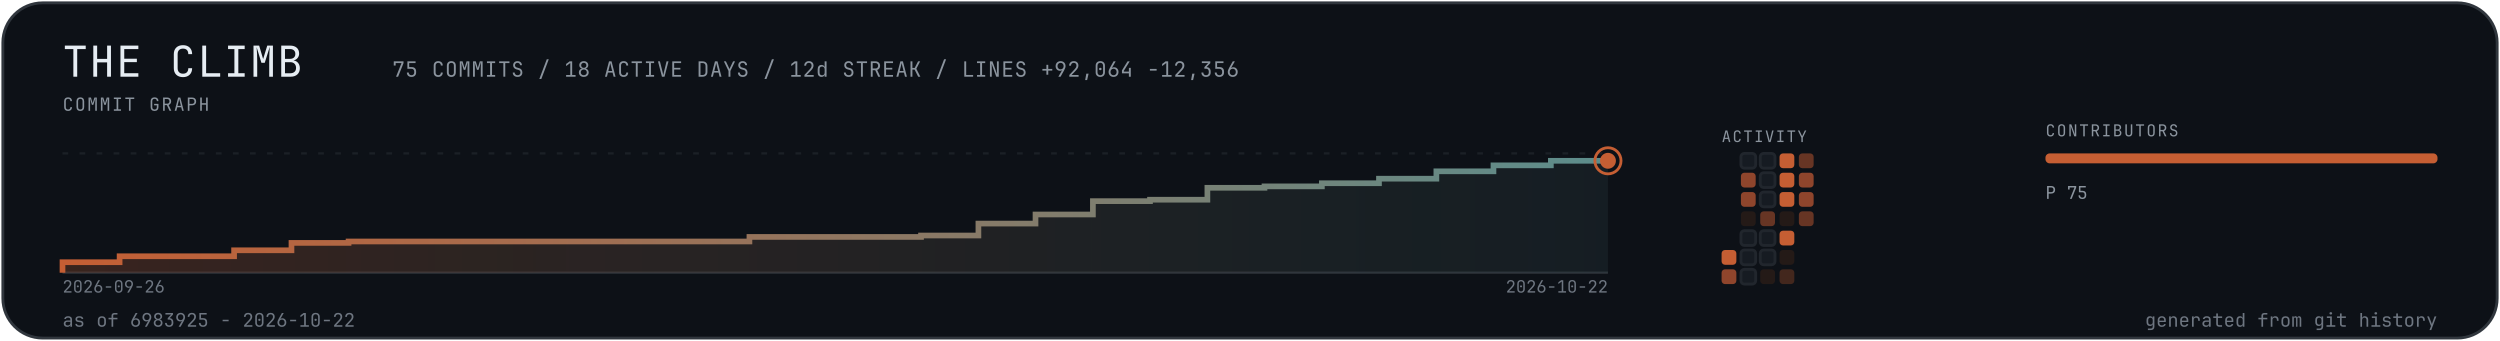
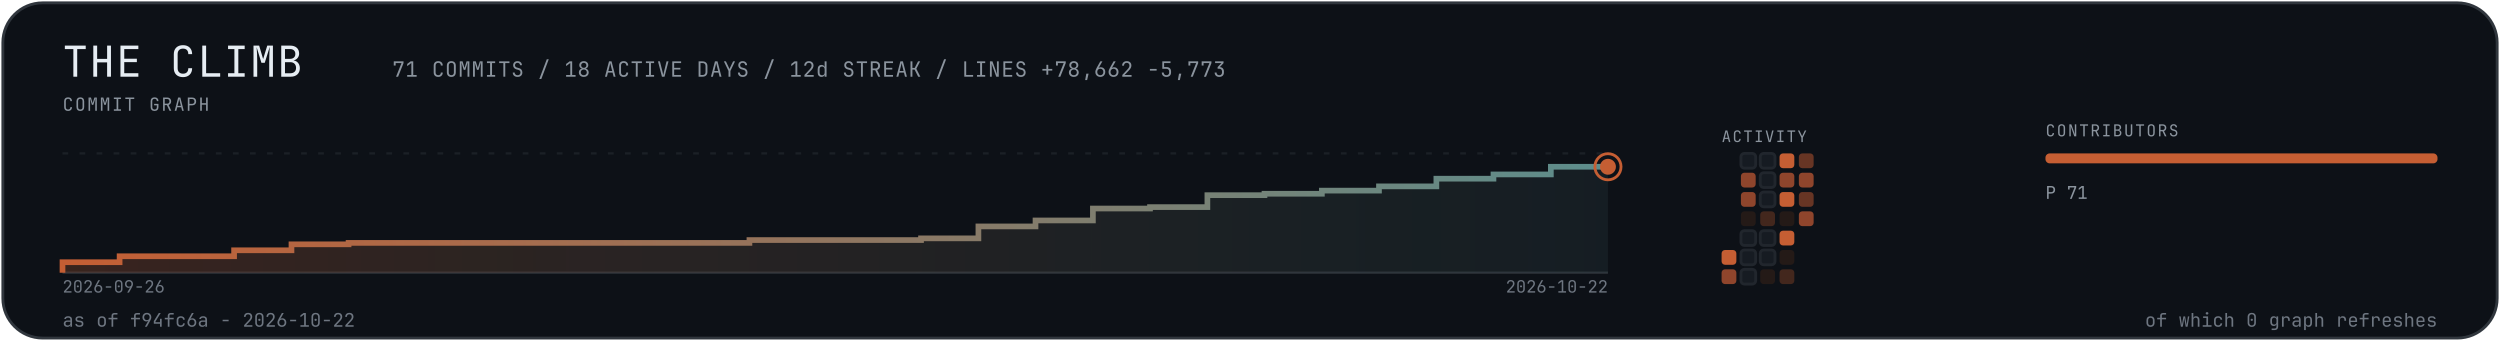
<svg xmlns="http://www.w3.org/2000/svg" viewBox="0 0 880 120" width="880" height="120" role="img" aria-labelledby="cg-title cg-desc">
-   <style>.climb-stair{animation:climb-draw 1.7s cubic-bezier(.22,.85,.24,1) both}.climb-area{animation:climb-fade 1.2s ease-out both}.climb-now{transform-box:fill-box;transform-origin:center;animation:climb-pulse 2.7s ease-in-out 1.1s infinite}@keyframes climb-draw{from{stroke-dashoffset:583.4}to{stroke-dashoffset:0}}@keyframes climb-fade{from{opacity:0}to{opacity:1}}@keyframes climb-pulse{0%,100%{opacity:1;transform:scale(1)}50%{opacity:.35;transform:scale(2)}}@media (prefers-reduced-motion:reduce){.climb-stair,.climb-area,.climb-now{animation:none}}</style>
+   <style>.climb-stair{animation:climb-draw 1.7s cubic-bezier(.22,.85,.24,1) both}.climb-area{animation:climb-fade 1.2s ease-out both}.climb-now{transform-box:fill-box;transform-origin:center;animation:climb-pulse 2.7s ease-in-out 1.1s infinite}@keyframes climb-draw{from{stroke-dashoffset:581.3}to{stroke-dashoffset:0}}@keyframes climb-fade{from{opacity:0}to{opacity:1}}@keyframes climb-pulse{0%,100%{opacity:1;transform:scale(1)}50%{opacity:.35;transform:scale(2)}}@media (prefers-reduced-motion:reduce){.climb-stair,.climb-area,.climb-now{animation:none}}</style>
  <defs>
    <linearGradient id="climb-stroke" x1="0" y1="0" x2="1" y2="0">
      <stop offset="0" stop-color="#C55E33" />
      <stop offset="1" stop-color="#5C8E8D" />
    </linearGradient>
    <linearGradient id="climb-fill" x1="0" y1="0" x2="1" y2="0">
      <stop offset="0" stop-color="#C55E33" stop-opacity="0.24" />
      <stop offset="1" stop-color="#5C8E8D" stop-opacity="0.10" />
    </linearGradient>
    <path id="g43" d="M256-95l 0-195-191 0 0-80 191 0 0-195 88 0 0 195 191 0 0 80-191 0 0 195-88 0z" />
    <path id="g44" d="M210 160l 55-306 108 0-70 306-93 0z" />
    <path id="g45" d="M140-290l 0-80 320 0 0 80-320 0z" />
    <path id="g47" d="M75 110l 355-940 95 0-355 940-95 0z" />
    <path id="g48" d="M300 10q-101 0-160-59-60-58-60-156l 0-320q 0-98 60-157 59-58 160-58 101 0 161 58 59 59 59 157l 0 320q 0 65-27 113-27 49-76 75-50 27-117 27zM300-67q 60 0 97-39 36-38 36-99l 0-320q 0-61-36-100-37-38-97-38-60 0-96 38-37 39-37 100l 0 320q 0 61 37 99 36 39 96 39zM300-310q-27 0-43-15-17-15-17-43 0-27 17-42 16-14 43-14 27 0 44 14 16 15 16 42 0 28-16 43-17 15-44 15z" />
    <path id="g49" d="M90 0l 0-82 198 0 0-570-198 148 0-103 165-123 123 0 0 648 162 0 0 82-450 0z" />
    <path id="g50" d="M86 0l 0-83 243-260q 53-56 75-100 22-44 22-86 0-60-34-96-35-35-94-35-61 0-96 36-36 37-36 99l-90 0q 3-99 63-157 60-58 159-58 101 0 161 57 59 57 59 155 0 52-28 110-29 58-98 130l-197 206 332 0 0 82-441 0z" />
    <path id="g51" d="M289 10q-101 0-160-57-59-56-59-153l 90 0q 0 60 35 95 35 35 95 35 60 0 95-35 35-35 35-95l 0-50q 0-60-35-95-35-35-95-35l-79 0 0-78 179-190-300 0 0-82 402 0 0 84-176 187q 90 7 142 62 52 56 52 147l 0 50q 0 97-59 153-60 57-162 57z" />
    <path id="g52" d="M400 0l 0-160-330 0 0-141 266-429 102 0-278 449 0 39 240 0 0-178 90 0 0 420-90 0z" />
    <path id="g53" d="M294 10q-101 0-160-57-59-56-59-153l 90 0q 0 60 35 95 35 35 95 35 60 0 95-35 35-35 35-95l 0-45q 0-60-34-95-34-35-92-35l-199 0 0-355 389 0 0 82-305 0 2 191 118 0q 101 0 156 55 55 56 55 157l 0 45q 0 97-59 153-60 57-162 57z" />
    <path id="g54" d="M301 10q-70 0-123-30-54-29-84-82-30-52-30-121 0-48 18-99 18-50 49-105l 169-303 100 0-180 313 3 2q 13-17 39-26 26-9 57-9 65 0 114 28 48 29 76 79 27 50 27 116 0 70-30 123-30 54-82 84-53 30-123 30zM300-70q 65 0 106-43 40-43 40-112 0-69-40-112-41-43-106-43-65 0-105 43-41 43-41 112 0 69 41 112 40 43 105 43z" />
    <path id="g55" d="M190 0l 260-648-278 0 0 118-90 0 0-200 464 0 0 84-258 646-98 0z" />
    <path id="g56" d="M300 10q-69 0-122-27-53-27-82-76-30-48-30-111 0-69 40-119 39-50 105-61l 0-3q-57-13-91-58-34-44-34-102 0-57 27-101 27-43 76-68 48-24 111-24 64 0 112 24 48 25 75 68 27 44 27 101 0 58-34 102-34 45-91 58l 0 3q 66 11 106 61 39 50 39 119 0 63-29 111-30 49-82 76-53 27-123 27zM300-422q 56 0 90-33 34-33 34-86 0-53-34-86-34-33-90-33-55 0-89 33-35 33-35 86 0 53 35 86 34 33 89 33zM300-71q 64 0 104-38 40-37 40-97 0-61-40-99-40-37-104-37-64 0-104 37-40 38-40 99 0 60 40 97 40 38 104 38z" />
    <path id="g57" d="M195 0l 180-313-3-2q-10 16-37 25-27 10-59 10-63 0-110-29-48-28-75-78-27-50-27-116 0-71 30-124 30-53 83-83 53-30 122-30 71 0 124 29 53 30 83 82 30 53 30 122 0 48-18 98-18 51-49 106l-169 303-105 0zM300-350q 65 0 106-43 40-43 40-112 0-69-40-112-41-43-106-43-65 0-105 43-41 43-41 112 0 69 41 112 40 43 105 43z" />
    <path id="g65" d="M50 0l 190-730 121 0 189 730-91 0-48-194-221 0-48 194-92 0zM208-270l 184 0-56-225q-16-64-25-107-9-43-11-56-2 13-11 56-9 43-25 106l-56 226z" />
    <path id="g66" d="M93 0l 0-730 207 0q 100 0 157 50 56 50 56 139 0 56-35 101-36 45-93 56l 0 3q 43 5 76 30 32 25 51 63 18 39 18 85 0 94-57 148-58 55-158 55l-222 0zM181-419l 118 0q 58 0 92-31 33-31 33-84 0-53-33-84-33-31-91-31l-119 0 0 230zM181-81l 124 0q 63 0 100-34 36-33 36-91 0-60-36-98-37-37-100-37l-124 0 0 260z" />
    <path id="g67" d="M308 10q-100 0-158-56-58-56-58-154l 0-330q 0-98 58-154 58-56 158-56 98 0 156 56 58 57 58 154l-90 0q 0-62-32-96-33-33-92-33-59 0-92 33-34 34-34 96l 0 330q 0 62 34 95 33 34 92 34 59 0 92-34 32-33 32-95l 90 0q 0 97-58 153-58 57-156 57z" />
    <path id="g68" d="M92 0l 0-730 189 0q 71 0 123 27 51 27 80 76 28 49 28 116l 0 291q 0 67-28 116-29 50-80 77-52 27-123 27l-189 0zM182-80l 99 0q 66 0 104-37 37-37 37-103l 0-291q 0-65-37-102-38-37-104-37l-99 0 0 570z" />
    <path id="g69" d="M100 0l 0-730 420 0 0 82-331 0 0 226 296 0 0 80-296 0 0 260 331 0 0 82-420 0z" />
    <path id="g71" d="M304 10q-100 0-158-56-58-56-58-154l 0-330q 0-98 58-154 58-56 158-56 98 0 156 56 58 57 58 154l-90 0q 0-62-32-96-33-33-92-33-59 0-92 33-34 33-34 95l 0 331q 0 62 34 96 33 34 92 34 59 0 92-34 32-34 32-96l 0-100-148 0 0-82 238 0 0 182q 0 97-58 153-58 57-156 57z" />
    <path id="g72" d="M93 0l 0-730 90 0 0 312 234 0 0-312 90 0 0 730-90 0 0-336-234 0 0 336-90 0z" />
    <path id="g73" d="M105 0l 0-82 149 0 0-566-149 0 0-82 390 0 0 82-149 0 0 566 149 0 0 82-390 0z" />
    <path id="g75" d="M92 0l 0-730 90 0 0 314 108 0 162-314 98 0-181 352 191 378-103 0-170-337-105 0 0 337-90 0z" />
    <path id="g76" d="M130 0l 0-730 90 0 0 648 330 0 0 82-420 0z" />
    <path id="g77" d="M72 0l 0-730 133 0 93 316 97-316 133 0 0 730-87 0 0-345q 0-49 2-113 1-63 4-128 3-65 7-117l-118 377-78 0-113-368q 8 74 11 162 3 88 3 187l 0 345-87 0z" />
    <path id="g78" d="M90 0l 0-730 120 0 223 625q-2-25-4-62-3-36-4-77-2-40-2-76l 0-410 87 0 0 730-120 0-222-625q 2 24 4 60 2 37 4 77 1 41 1 78l 0 410-87 0z" />
    <path id="g79" d="M300 10q-98 0-155-57-57-57-57-163l 0-310q 0-106 57-163 57-57 155-57 98 0 155 57 57 57 57 162l 0 311q 0 106-57 163-57 57-155 57zM300-71q 59 0 91-34 31-33 31-95l 0-330q 0-62-31-96-32-33-91-33-58 0-90 33-32 34-32 96l 0 330q 0 62 32 95 32 34 90 34z" />
    <path id="g80" d="M92 0l 0-730 235 0q 102 0 163 58 60 59 60 157 0 98-60 156-61 59-163 59l-145 0 0 300-90 0zM182-381l 145 0q 59 0 95-37 35-36 35-97 0-62-35-98-36-36-95-36l-145 0 0 268z" />
    <path id="g82" d="M93 0l 0-730 225 0q 65 0 114 26 49 27 76 74 27 47 27 110 0 74-38 127-38 53-101 74l 149 319-99 0-143-310-121 0 0 310-89 0zM182-391l 136 0q 56 0 90-36 34-35 34-93 0-59-34-94-34-35-90-35l-136 0 0 258z" />
    <path id="g83" d="M304 10q-106 0-169-56-63-56-63-154l 90 0q 0 61 39 95 39 35 103 35 62 0 99-36 37-36 37-94 0-44-23-77-24-32-68-44l-111-31q-69-20-108-72-40-51-40-121 0-58 26-102 26-44 73-69 47-24 108-24 62 0 110 24 47 25 74 68 27 44 27 101l-90 0q 0-50-34-82-34-31-87-31-53 0-86 31-33 32-33 82 0 40 22 68 21 29 60 40l 114 32q 73 20 114 75 40 56 40 132 0 96-61 153-61 57-163 57z" />
    <path id="g84" d="M255 0l 0-648-200 0 0-82 490 0 0 82-200 0 0 648-90 0z" />
    <path id="g85" d="M300 10q-102 0-156-57-54-56-54-153l 0-530 90 0 0 530q 0 60 30 95 29 35 90 35 60 0 90-35 30-35 30-95l 0-530 90 0 0 530q 0 98-53 154-54 56-157 56z" />
    <path id="g86" d="M238 0l-188-730 92 0 125 497q 13 52 22 96 8 44 12 67 4-23 14-68 9-44 22-96l 120-496 93 0-189 730-123 0z" />
    <path id="g89" d="M255 0l 0-273-220-457 96 0 142 300q 12 25 19 42 7 18 9 26 2-8 10-26 7-17 19-42l 142-300 93 0-220 457 0 273-90 0z" />
    <path id="g97" d="M252 10q-85 0-135-48-50-47-50-124 0-51 23-89 23-38 64-60 41-21 94-21l 170 0 0-43q 0-107-117-107-52 0-84 19-32 19-34 53l-90 0q 5-65 61-108 55-42 147-42 100 0 154 48 53 48 53 134l 0 378-89 0 0-100-2 0q-8 51-51 80-43 30-114 30zM274-66q 66 0 105-32 39-32 39-87l 0-77-160 0q-44 0-71 26-28 27-28 71 0 46 31 72 30 27 84 27z" />
+     <path id="g99" d="M308 10q-100 0-160-56-60-56-60-154l 0-150q 0-98 60-154 60-56 160-56 95 0 154 51 58 51 61 139l-90 0q-3-53-36-82-33-28-89-28-59 0-94 33-36 34-36 96l 0 151q 0 62 36 96 35 34 94 34 56 0 89-29 33-29 36-81l 90 0q-3 88-61 139-59 51-154 51z" />
    <path id="g100" d="M268 10q-82 0-131-55-50-55-50-149l 0-161q 0-95 49-150 49-55 132-55 62 0 103 31 40 31 48 84l 1 0-2-125 0-160 90 0 0 730-90 0 0-105-1 0q-7 54-47 84-40 31-102 31zM298-68q 56 0 88-35 32-35 32-97l 0-150q 0-62-32-97-32-35-88-35-57 0-89 29-32 30-32 98l 0 160q 0 67 32 97 32 30 89 30z" />
    <path id="g101" d="M300 10q-97 0-156-59-60-58-60-161l 0-130q 0-103 60-162 59-58 156-58 65 0 114 26 48 26 75 73 27 47 27 111l 0 98-344 0 0 52q 0 61 35 96 35 36 93 36 50 0 83-20 32-19 39-52l 90 0q-9 69-67 109-58 41-145 41zM172-322l 256 0 0-28q 0-65-33-101-34-35-95-35-61 0-94 35-34 36-34 101l 0 28z" />
    <path id="g102" d="M215 0l 0-393-160 0 0-82 160 0 0-115q 0-65 41-103 41-37 113-37l 161 0 0 82-161 0q-64 0-64 58l 0 115 225 0 0 82-225 0 0 393-90 0z" />
    <path id="g103" d="M161 180l 0-82 155 0q 47 0 74-26 27-27 27-72l 0-50 2-90-3 0q-8 49-47 75-39 27-98 27-85 0-134-54-49-54-49-148l 0-116q 0-94 49-149 49-55 134-55 59 0 98 28 39 28 47 77l 2 0 0-95 89 0 0 550q 0 83-51 132-52 48-141 48l-154 0zM298-113q 56 0 88-35 32-35 32-97l 0-105q 0-62-32-97-32-35-88-35-57 0-88 33-32 33-32 89l 0 125q 0 56 32 89 31 33 88 33z" />
    <path id="g104" d="M92 0l 0-730 90 0 0 285 1 0q 7-55 45-85 38-30 101-30 83 0 132 51 49 51 49 139l 0 370-90 0 0-355q 0-62-31-96-32-33-86-33-56 0-88 35-33 35-33 99l 0 350-90 0z" />
    <path id="g105" d="M85 0l 0-82 195 0 0-386-175 0 0-82 265 0 0 468 185 0 0 82-470 0zM315-649q-33 0-52-17-19-17-19-46 0-30 19-48 19-17 52-17 33 0 52 17 19 18 19 48 0 29-19 46-19 17-52 17z" />
-     <path id="g109" d="M60 0l 0-550 78 0 0 73 2 0q 5-37 30-60 24-23 62-23 36 0 61 21 25 21 36 57l 1 0q 7-36 32-57 24-21 62-21 53 0 85 39 31 40 31 103l 0 418-84 0 0-419q 0-33-16-53-16-19-44-19-27 0-43 19-16 19-16 52l 0 420-74 0 0-419q 0-33-16-53-16-19-43-19-28 0-44 19-16 19-16 52l 0 420-84 0z" />
-     <path id="g110" d="M92 0l 0-550 90 0 0 105 1 0q 7-55 45-85 38-30 101-30 83 0 132 51 49 51 49 139l 0 370-90 0 0-354q 0-63-31-97-32-33-86-33-56 0-88 35-33 35-33 99l 0 350-90 0z" />
    <path id="g111" d="M300 8q-99 0-157-58-59-58-59-162l 0-126q 0-105 58-163 58-57 158-57 100 0 158 57 58 58 58 163l 0 126q 0 104-58 162-59 58-158 58zM300-72q 59 0 93-33 33-33 33-97l 0-146q 0-64-33-97-34-33-93-33-58 0-92 33-34 33-34 97l 0 146q 0 64 34 97 34 33 92 33z" />
+     <path id="g112" d="M92 180l 0-730 90 0 0 105 1 0q 7-54 47-85 40-30 102-30 83 0 132 54 49 55 49 150l 0 161q 0 95-49 150-49 55-132 55-62 0-102-31-40-31-47-84l-3 0 2 125 0 160-90 0zM302-68q 57 0 89-30 32-30 32-97l 0-160q 0-68-32-98-32-29-89-29-55 0-87 35-33 35-33 97l 0 150q 0 62 33 97 32 35 87 35z" />
    <path id="g114" d="M112 0l 0-550 90 0 0 105 2 0q 7-53 45-84 38-31 102-31 86 0 133 51 46 52 46 147l 0 47-90 0 0-47q 0-120-117-120-59 0-90 34-31 34-31 98l 0 350-90 0z" />
    <path id="g115" d="M278 8q-92 0-142-42-51-41-51-117l 90 0q 0 38 27 59 27 22 76 22l 44 0q 50 0 78-22 27-22 27-62 0-71-65-80l-152-22q-56-8-87-47-31-38-31-101 0-72 50-113 49-41 136-41l 44 0q 80 0 131 39 50 40 54 104l-91 0q-2-29-27-48-26-19-67-19l-44 0q-46 0-72 21-26 21-26 57 0 58 53 66l 142 20q 140 20 140 164 0 77-50 119-51 43-143 43l-44 0z" />
-     <path id="g116" d="M355 0q-68 0-109-40-41-39-41-105l 0-323-158 0 0-82 158 0 0-155 90 0 0 155 225 0 0 82-225 0 0 323q 0 28 17 45 16 18 43 18l 160 0 0 82-160 0z" />
-     <path id="g121" d="M178 180l 81-214-205-516 97 0 130 340q 8 20 15 42 7 22 10 38 3-16 10-38 7-22 14-42l 121-340 95 0-274 730-94 0z" />
+     <path id="g119" d="M121 0l-90-550 78 0 56 388q 3 22 6 48 3 27 4 44 2-17 5-44 2-26 6-48l 69-388 90 0 69 388q 4 22 8 48 3 27 4 44 2-17 5-44 3-26 6-48l 58-388 74 0-94 550-99 0-63-380q-4-28-7-60-4-31-6-48-1 17-5 48-4 32-9 60l-66 380-99 0z" />
  </defs>
  <rect x="1" y="1" width="878" height="118" rx="14" fill="#0D1117" stroke="#30363D" />
  <g transform="translate(22 27)scale(0.015)">
    <g fill="#E6EDF3">
      <use href="#g84" />
      <use href="#g72" x="630" />
      <use href="#g69" x="1260" />
      <use href="#g67" x="2520" />
      <use href="#g76" x="3150" />
      <use href="#g73" x="3780" />
      <use href="#g77" x="4410" />
      <use href="#g66" x="5040" />
    </g>
  </g>
  <g transform="translate(22 39)scale(0.0064)">
    <g fill="#8B949E">
      <use href="#g67" />
      <use href="#g79" x="680" />
      <use href="#g77" x="1360" />
      <use href="#g77" x="2040" />
      <use href="#g73" x="2720" />
      <use href="#g84" x="3400" />
      <use href="#g71" x="4760" />
      <use href="#g82" x="5440" />
      <use href="#g65" x="6120" />
      <use href="#g80" x="6800" />
      <use href="#g72" x="7480" />
    </g>
  </g>
  <g transform="translate(138 27)scale(0.0074)">
    <g fill="#8B949E">
      <use href="#g55" />
-       <use href="#g53" x="630" />
+       <use href="#g49" x="630" />
      <use href="#g67" x="1890" />
      <use href="#g79" x="2520" />
      <use href="#g77" x="3150" />
      <use href="#g77" x="3780" />
      <use href="#g73" x="4410" />
      <use href="#g84" x="5040" />
      <use href="#g83" x="5670" />
      <use href="#g47" x="6930" />
      <use href="#g49" x="8190" />
      <use href="#g56" x="8820" />
      <use href="#g65" x="10080" />
      <use href="#g67" x="10710" />
      <use href="#g84" x="11340" />
      <use href="#g73" x="11970" />
      <use href="#g86" x="12600" />
      <use href="#g69" x="13230" />
      <use href="#g68" x="14490" />
      <use href="#g65" x="15120" />
      <use href="#g89" x="15750" />
      <use href="#g83" x="16380" />
      <use href="#g47" x="17640" />
      <use href="#g49" x="18900" />
      <use href="#g50" x="19530" />
      <use href="#g100" x="20160" />
      <use href="#g83" x="21420" />
      <use href="#g84" x="22050" />
      <use href="#g82" x="22680" />
      <use href="#g69" x="23310" />
      <use href="#g65" x="23940" />
      <use href="#g75" x="24570" />
      <use href="#g47" x="25830" />
      <use href="#g76" x="27090" />
      <use href="#g73" x="27720" />
      <use href="#g78" x="28350" />
      <use href="#g69" x="28980" />
      <use href="#g83" x="29610" />
      <use href="#g43" x="30870" />
-       <use href="#g57" x="31500" />
-       <use href="#g50" x="32130" />
+       <use href="#g55" x="31500" />
+       <use href="#g56" x="32130" />
      <use href="#g44" x="32760" />
-       <use href="#g48" x="33390" />
+       <use href="#g54" x="33390" />
      <use href="#g54" x="34020" />
-       <use href="#g52" x="34650" />
+       <use href="#g50" x="34650" />
      <use href="#g45" x="35910" />
-       <use href="#g49" x="36540" />
-       <use href="#g50" x="37170" />
-       <use href="#g44" x="37800" />
-       <use href="#g51" x="38430" />
-       <use href="#g53" x="39060" />
-       <use href="#g54" x="39690" />
+       <use href="#g53" x="36540" />
+       <use href="#g44" x="37170" />
+       <use href="#g55" x="37800" />
+       <use href="#g55" x="38430" />
+       <use href="#g51" x="39060" />
    </g>
  </g>
  <line x1="22" y1="96" x2="566" y2="96" stroke="#30363D" stroke-width="0.8" opacity="0.8" />
  <line x1="22" y1="54" x2="566" y2="54" stroke="#30363D" stroke-width="0.8" stroke-dasharray="2 4" opacity="0.4" />
-   <path d="M22 96L22 92.3L42.1 92.3L42.1 90.2L62.3 90.2L82.4 90.2L82.4 88.1L102.6 88.1L102.6 85.5L122.7 85.5L122.7 85L142.9 85L163 85L183.2 85L203.3 85L223.5 85L243.6 85L263.8 85L263.8 83.4L283.9 83.4L304.1 83.4L324.2 83.4L324.2 82.9L344.4 82.9L344.4 78.7L364.5 78.7L364.5 75.5L384.7 75.5L384.7 70.8L404.8 70.8L404.8 70.3L425 70.3L425 66.1L445.1 66.1L445.1 65.6L465.3 65.6L465.3 64.5L485.4 64.5L485.4 62.9L505.6 62.9L505.6 60.3L525.7 60.3L525.7 58.2L545.9 58.2L545.9 56.6L566 56.6L566 96L22 96Z" fill="url(#climb-fill)" class="climb-area" />
-   <path d="M22 96L22 92.3L42.1 92.3L42.1 90.2L62.3 90.2L82.4 90.2L82.4 88.1L102.6 88.1L102.6 85.5L122.7 85.5L122.7 85L142.9 85L163 85L183.2 85L203.3 85L223.5 85L243.6 85L263.8 85L263.8 83.4L283.9 83.4L304.1 83.4L324.2 83.4L324.2 82.9L344.4 82.9L344.4 78.7L364.5 78.7L364.5 75.5L384.7 75.5L384.7 70.8L404.8 70.8L404.8 70.3L425 70.3L425 66.1L445.1 66.1L445.1 65.6L465.3 65.6L465.3 64.5L485.4 64.5L485.4 62.9L505.6 62.9L505.6 60.3L525.7 60.3L525.7 58.2L545.9 58.2L545.9 56.6L566 56.6" fill="none" stroke="url(#climb-stroke)" stroke-width="2" class="climb-stair" stroke-dasharray="583.4" stroke-dashoffset="0" />
-   <circle cx="566" cy="56.6" r="4.6" fill="none" stroke="#C55E33" />
-   <circle class="climb-now" cx="566" cy="56.6" r="2.8" fill="#C55E33" />
+   <path d="M22 96L22 92.3L42.1 92.3L42.1 90.2L62.3 90.2L82.4 90.2L82.4 88.1L102.6 88.1L102.6 86L122.7 86L122.7 85.5L142.9 85.5L163 85.5L183.2 85.5L203.3 85.5L223.5 85.5L243.6 85.5L263.8 85.5L263.8 84.5L283.9 84.5L304.1 84.5L324.2 84.5L324.2 83.9L344.4 83.9L344.4 79.7L364.5 79.7L364.5 77.6L384.7 77.6L384.7 73.4L404.8 73.4L404.8 72.9L425 72.9L425 68.7L445.1 68.7L445.1 68.2L465.3 68.2L465.3 67.1L485.4 67.1L485.4 65.6L505.6 65.6L505.6 62.9L525.7 62.9L525.7 61.4L545.9 61.4L545.9 58.7L566 58.7L566 96L22 96Z" fill="url(#climb-fill)" class="climb-area" />
+   <path d="M22 96L22 92.3L42.1 92.3L42.1 90.2L62.3 90.2L82.4 90.2L82.4 88.1L102.6 88.1L102.6 86L122.7 86L122.7 85.5L142.9 85.5L163 85.5L183.2 85.5L203.3 85.5L223.5 85.5L243.6 85.5L263.8 85.5L263.8 84.5L283.9 84.5L304.1 84.5L324.2 84.5L324.2 83.9L344.4 83.9L344.4 79.7L364.5 79.7L364.5 77.6L384.7 77.6L384.7 73.4L404.8 73.4L404.8 72.9L425 72.9L425 68.7L445.1 68.7L445.1 68.2L465.3 68.2L465.3 67.1L485.4 67.1L485.4 65.6L505.6 65.6L505.6 62.9L525.7 62.9L525.7 61.4L545.9 61.4L545.9 58.7L566 58.7" fill="none" stroke="url(#climb-stroke)" stroke-width="2" class="climb-stair" stroke-dasharray="581.3" stroke-dashoffset="0" />
+   <circle cx="566" cy="58.7" r="4.6" fill="none" stroke="#C55E33" />
+   <circle class="climb-now" cx="566" cy="58.7" r="2.8" fill="#C55E33" />
  <g transform="translate(22 103)scale(0.006)">
    <g fill="#6E7681">
      <use href="#g50" />
      <use href="#g48" x="600" />
      <use href="#g50" x="1200" />
      <use href="#g54" x="1800" />
      <use href="#g45" x="2400" />
      <use href="#g48" x="3000" />
      <use href="#g57" x="3600" />
      <use href="#g45" x="4200" />
      <use href="#g50" x="4800" />
      <use href="#g54" x="5400" />
    </g>
  </g>
  <g transform="translate(530 103)scale(0.006)">
    <g fill="#6E7681">
      <use href="#g50" />
      <use href="#g48" x="600" />
      <use href="#g50" x="1200" />
      <use href="#g54" x="1800" />
      <use href="#g45" x="2400" />
      <use href="#g49" x="3000" />
      <use href="#g48" x="3600" />
      <use href="#g45" x="4200" />
      <use href="#g50" x="4800" />
      <use href="#g50" x="5400" />
    </g>
  </g>
  <rect x="606" y="88" width="5.2" height="5.2" rx="1.2" fill="#C55E33" />
  <rect x="606" y="94.8" width="5.2" height="5.2" rx="1.2" fill="#8F452C" />
  <rect x="612.8" y="54" width="5.2" height="5.2" rx="1.2" fill="#161B22" stroke="#21262D" />
  <rect x="612.8" y="60.8" width="5.2" height="5.2" rx="1.2" fill="#8F452C" />
  <rect x="612.8" y="67.6" width="5.2" height="5.2" rx="1.2" fill="#8F452C" />
  <rect x="612.8" y="74.4" width="5.2" height="5.2" rx="1.2" fill="#241A17" />
  <rect x="612.8" y="81.2" width="5.2" height="5.2" rx="1.2" fill="#161B22" stroke="#21262D" />
  <rect x="612.8" y="88" width="5.2" height="5.2" rx="1.2" fill="#161B22" stroke="#21262D" />
  <rect x="612.8" y="94.8" width="5.2" height="5.2" rx="1.2" fill="#161B22" stroke="#21262D" />
  <rect x="619.6" y="54" width="5.2" height="5.2" rx="1.2" fill="#161B22" stroke="#21262D" />
  <rect x="619.6" y="60.8" width="5.2" height="5.2" rx="1.2" fill="#161B22" stroke="#21262D" />
  <rect x="619.6" y="67.6" width="5.2" height="5.2" rx="1.2" fill="#161B22" stroke="#21262D" />
-   <rect x="619.6" y="74.4" width="5.2" height="5.2" rx="1.2" fill="#673524" />
+   <rect x="619.6" y="74.4" width="5.2" height="5.2" rx="1.2" fill="#43271D" />
  <rect x="619.6" y="81.2" width="5.2" height="5.2" rx="1.2" fill="#161B22" stroke="#21262D" />
  <rect x="619.6" y="88" width="5.2" height="5.2" rx="1.2" fill="#161B22" stroke="#21262D" />
  <rect x="619.6" y="94.8" width="5.2" height="5.2" rx="1.2" fill="#241A17" />
  <rect x="626.4" y="54" width="5.2" height="5.2" rx="1.2" fill="#C55E33" />
-   <rect x="626.4" y="60.8" width="5.2" height="5.2" rx="1.2" fill="#C55E33" />
+   <rect x="626.4" y="60.8" width="5.2" height="5.2" rx="1.2" fill="#8F452C" />
  <rect x="626.4" y="67.6" width="5.2" height="5.2" rx="1.2" fill="#C55E33" />
  <rect x="626.4" y="74.4" width="5.2" height="5.2" rx="1.2" fill="#241A17" />
  <rect x="626.4" y="81.2" width="5.2" height="5.2" rx="1.2" fill="#C55E33" />
  <rect x="626.4" y="88" width="5.2" height="5.2" rx="1.2" fill="#241A17" />
  <rect x="626.4" y="94.8" width="5.2" height="5.2" rx="1.2" fill="#43271D" />
  <rect x="633.2" y="54" width="5.2" height="5.2" rx="1.2" fill="#673524" />
  <rect x="633.2" y="60.8" width="5.2" height="5.2" rx="1.2" fill="#8F452C" />
-   <rect x="633.2" y="67.6" width="5.2" height="5.2" rx="1.2" fill="#8F452C" />
-   <rect x="633.2" y="74.4" width="5.2" height="5.2" rx="1.2" fill="#673524" />
+   <rect x="633.2" y="67.6" width="5.2" height="5.2" rx="1.2" fill="#673524" />
+   <rect x="633.2" y="74.4" width="5.2" height="5.2" rx="1.2" fill="#8F452C" />
  <g transform="translate(606 50)scale(0.0056)">
    <g fill="#8B949E">
      <use href="#g65" />
      <use href="#g67" x="680" />
      <use href="#g84" x="1360" />
      <use href="#g73" x="2040" />
      <use href="#g86" x="2720" />
      <use href="#g73" x="3400" />
      <use href="#g84" x="4080" />
      <use href="#g89" x="4760" />
    </g>
  </g>
  <g transform="translate(720 48)scale(0.0058)">
    <g fill="#8B949E">
      <use href="#g67" />
      <use href="#g79" x="680" />
      <use href="#g78" x="1360" />
      <use href="#g84" x="2040" />
      <use href="#g82" x="2720" />
      <use href="#g73" x="3400" />
      <use href="#g66" x="4080" />
      <use href="#g85" x="4760" />
      <use href="#g84" x="5440" />
      <use href="#g79" x="6120" />
      <use href="#g82" x="6800" />
      <use href="#g83" x="7480" />
    </g>
  </g>
  <rect x="720" y="54" width="138" height="3.5" rx="1.5" fill="#C55E33" />
  <g transform="translate(720 70)scale(0.0062)">
    <g fill="#8B949E">
      <use href="#g80" />
      <use href="#g55" x="1200" />
-       <use href="#g53" x="1800" />
+       <use href="#g49" x="1800" />
    </g>
  </g>
  <g transform="translate(22 115)scale(0.0066)">
    <g fill="#6E7681">
      <use href="#g97" />
      <use href="#g115" x="600" />
      <use href="#g111" x="1800" />
      <use href="#g102" x="2400" />
-       <use href="#g54" x="3600" />
+       <use href="#g102" x="3600" />
      <use href="#g57" x="4200" />
-       <use href="#g56" x="4800" />
-       <use href="#g51" x="5400" />
-       <use href="#g57" x="6000" />
-       <use href="#g50" x="6600" />
-       <use href="#g53" x="7200" />
+       <use href="#g52" x="4800" />
+       <use href="#g102" x="5400" />
+       <use href="#g99" x="6000" />
+       <use href="#g54" x="6600" />
+       <use href="#g97" x="7200" />
      <use href="#g45" x="8400" />
      <use href="#g50" x="9600" />
      <use href="#g48" x="10200" />
      <use href="#g50" x="10800" />
      <use href="#g54" x="11400" />
      <use href="#g45" x="12000" />
      <use href="#g49" x="12600" />
      <use href="#g48" x="13200" />
      <use href="#g45" x="13800" />
      <use href="#g50" x="14400" />
      <use href="#g50" x="15000" />
    </g>
  </g>
  <g transform="translate(755 115)scale(0.0066)">
    <g fill="#6E7681">
-       <use href="#g103" />
-       <use href="#g101" x="600" />
-       <use href="#g110" x="1200" />
-       <use href="#g101" x="1800" />
-       <use href="#g114" x="2400" />
-       <use href="#g97" x="3000" />
-       <use href="#g116" x="3600" />
-       <use href="#g101" x="4200" />
-       <use href="#g100" x="4800" />
-       <use href="#g102" x="6000" />
-       <use href="#g114" x="6600" />
-       <use href="#g111" x="7200" />
-       <use href="#g109" x="7800" />
-       <use href="#g103" x="9000" />
-       <use href="#g105" x="9600" />
-       <use href="#g116" x="10200" />
-       <use href="#g104" x="11400" />
-       <use href="#g105" x="12000" />
-       <use href="#g115" x="12600" />
-       <use href="#g116" x="13200" />
-       <use href="#g111" x="13800" />
-       <use href="#g114" x="14400" />
-       <use href="#g121" x="15000" />
+       <use href="#g111" />
+       <use href="#g102" x="600" />
+       <use href="#g119" x="1800" />
+       <use href="#g104" x="2400" />
+       <use href="#g105" x="3000" />
+       <use href="#g99" x="3600" />
+       <use href="#g104" x="4200" />
+       <use href="#g48" x="5400" />
+       <use href="#g103" x="6600" />
+       <use href="#g114" x="7200" />
+       <use href="#g97" x="7800" />
+       <use href="#g112" x="8400" />
+       <use href="#g104" x="9000" />
+       <use href="#g114" x="10200" />
+       <use href="#g101" x="10800" />
+       <use href="#g102" x="11400" />
+       <use href="#g114" x="12000" />
+       <use href="#g101" x="12600" />
+       <use href="#g115" x="13200" />
+       <use href="#g104" x="13800" />
+       <use href="#g101" x="14400" />
+       <use href="#g115" x="15000" />
    </g>
  </g>
</svg>
